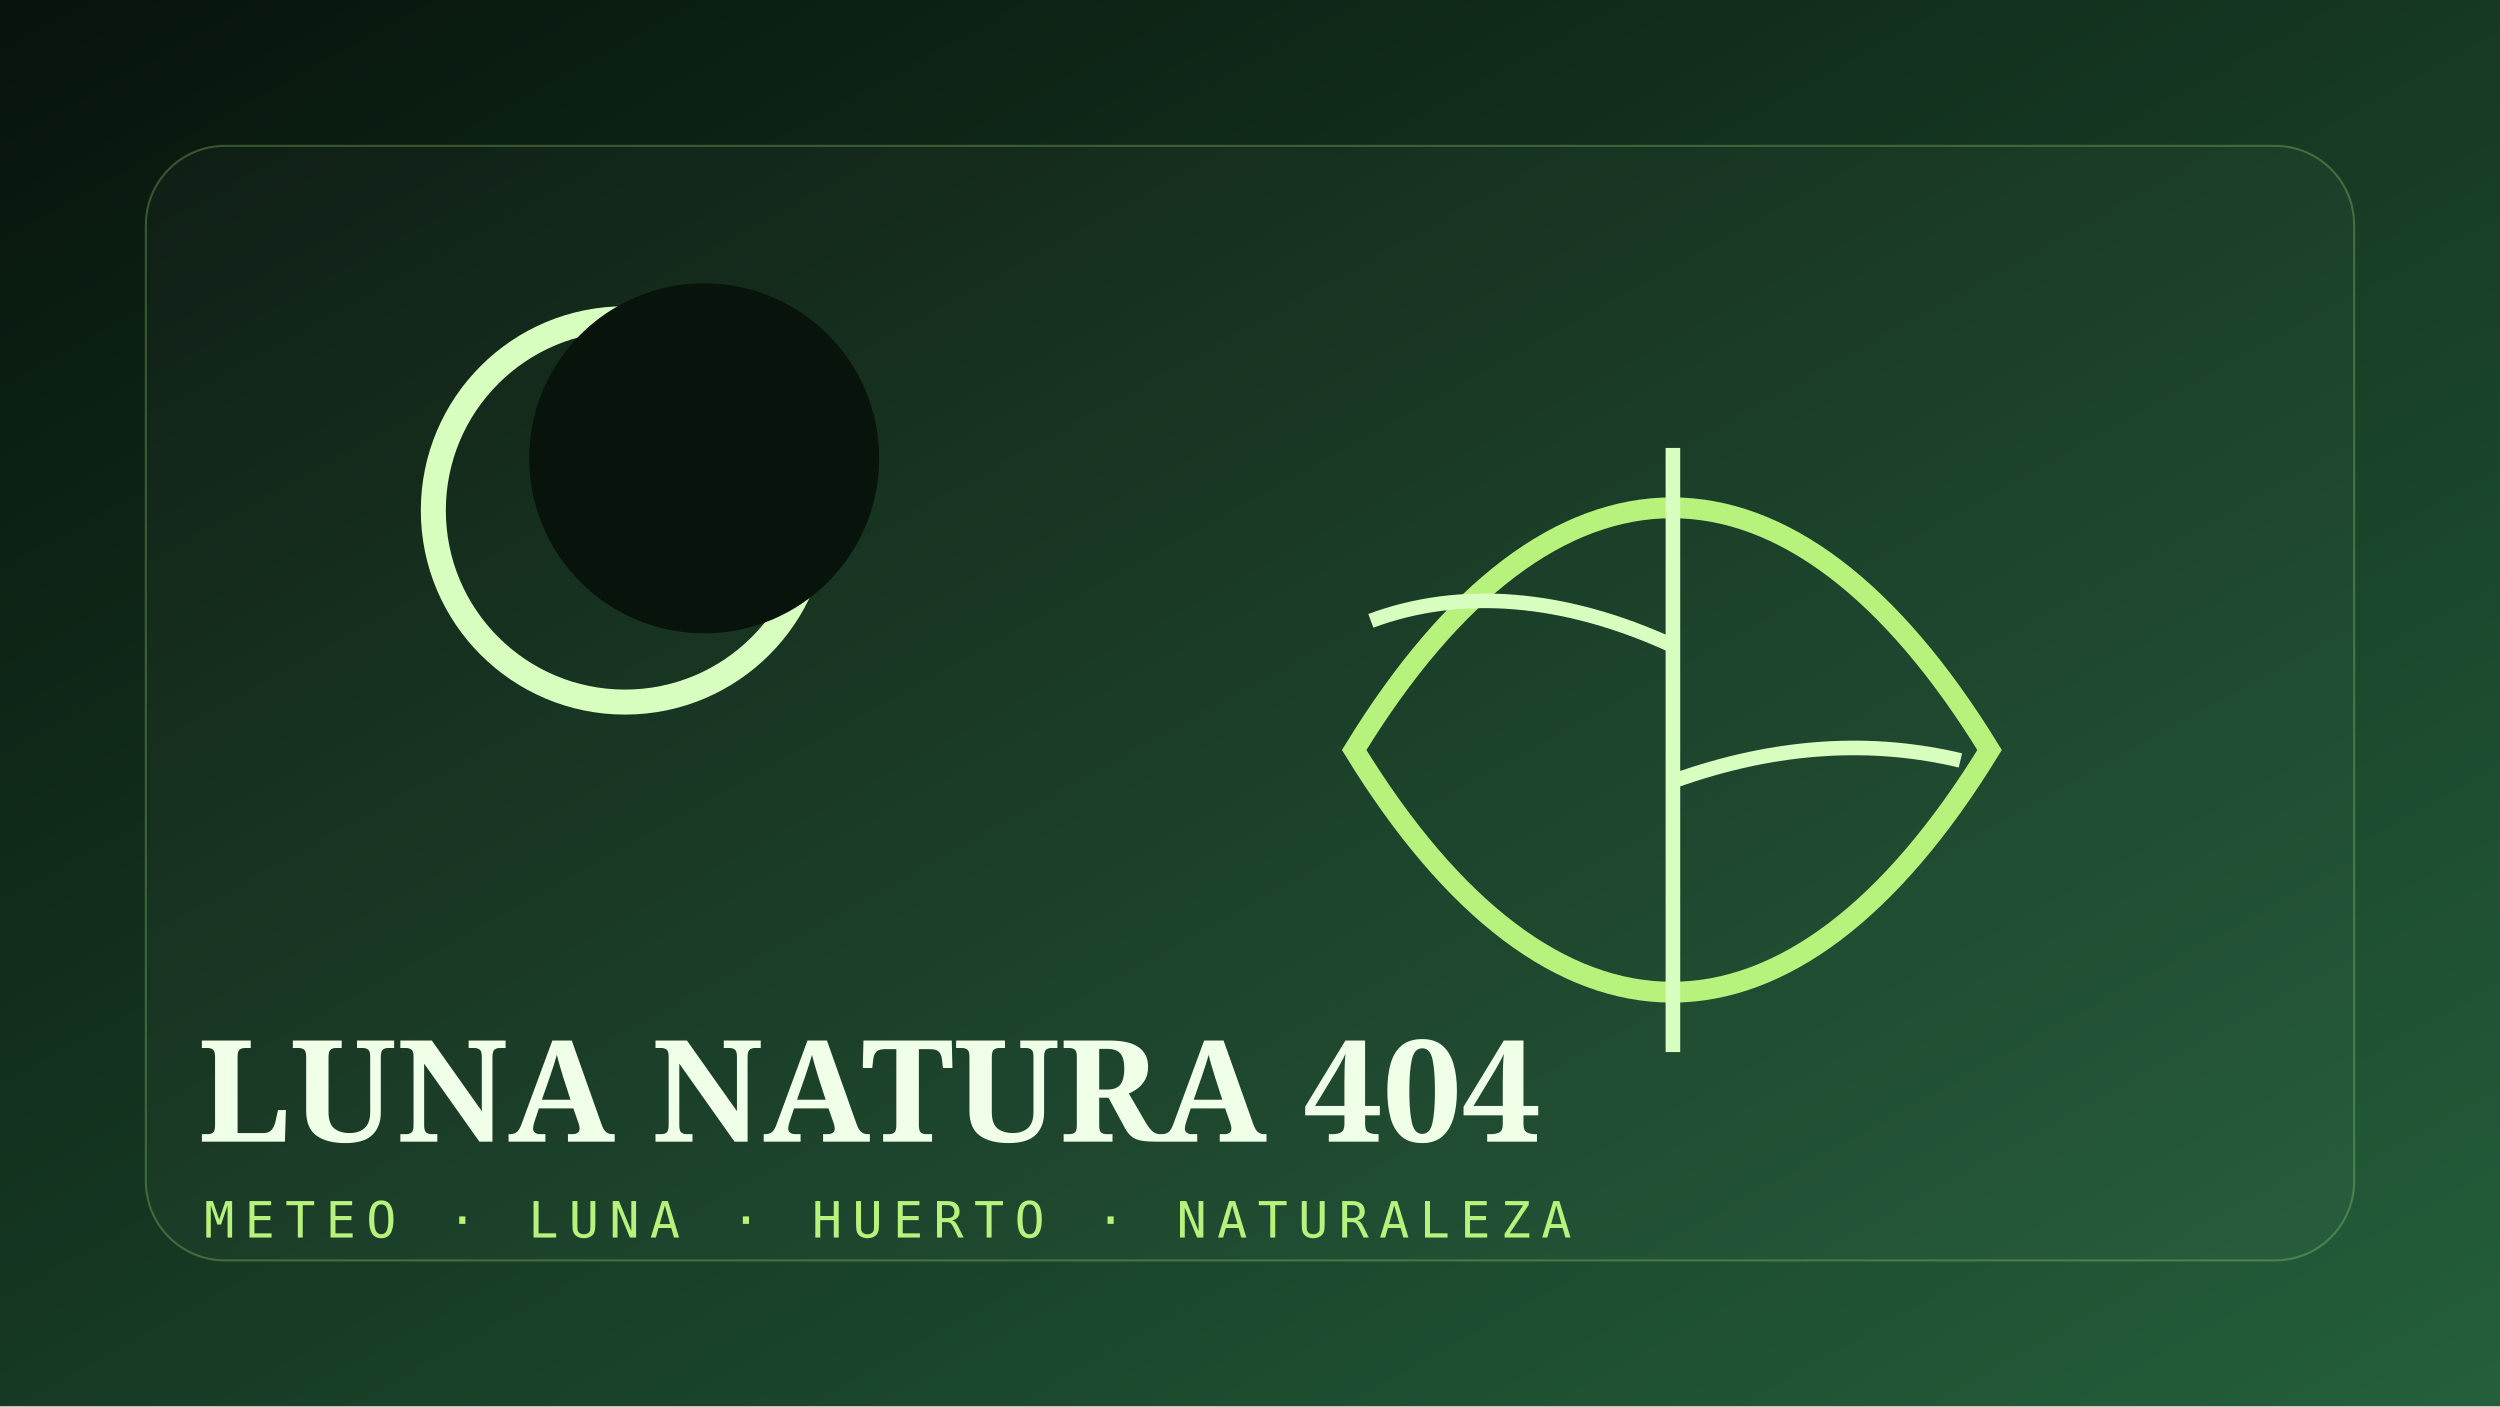
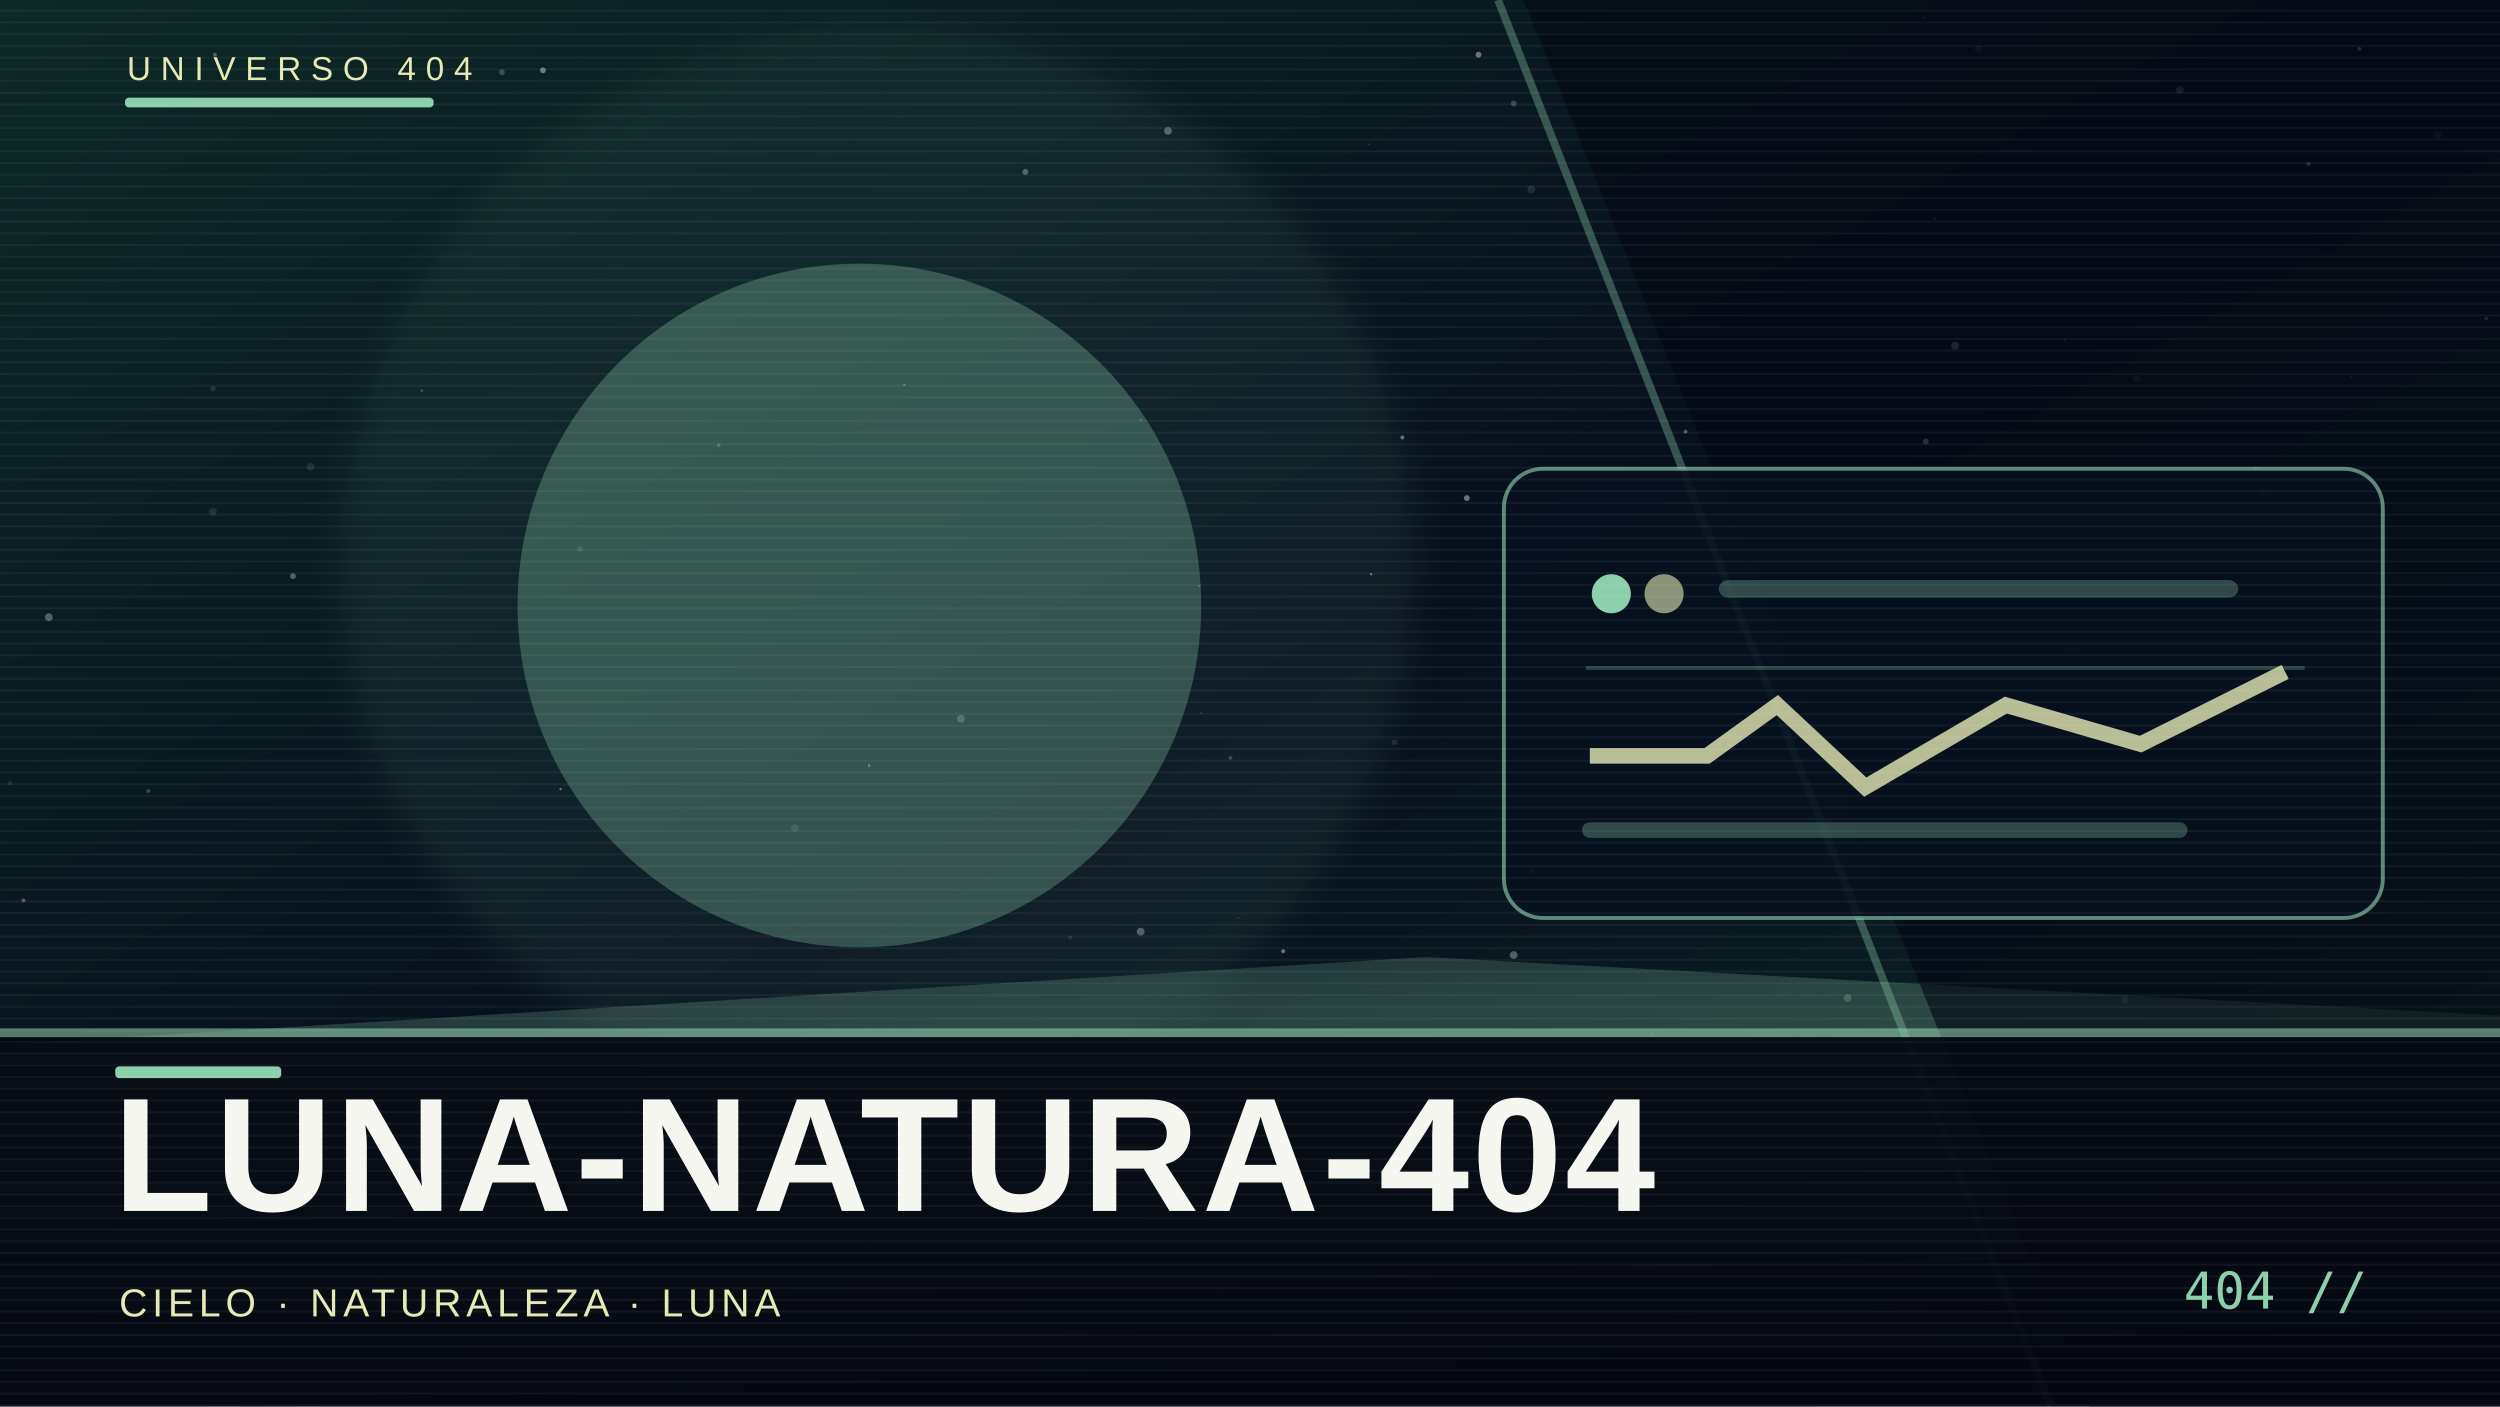
- <svg xmlns="http://www.w3.org/2000/svg" viewBox="0 0 1200 675">
+ <svg xmlns="http://www.w3.org/2000/svg" viewBox="0 0 1280 720" role="img" aria-label="Carátula artística premium de LUNA-NATURA-404">
  <defs>
-     <linearGradient id="g" x2="1" y2="1">
-       <stop stop-color="#07130b" />
-       <stop offset="1" stop-color="#245f3b" />
+     <linearGradient id="bg" x2="1" y2="1">
+       <stop stop-color="#0d2826" />
+       <stop offset=".5" stop-color="#07101d" />
+       <stop offset="1" stop-color="#0d2826" />
    </linearGradient>
+     <radialGradient id="orb">
+       <stop stop-color="#8ccfad" />
+       <stop offset=".45" stop-color="#0d2826" />
+       <stop offset="1" stop-color="#020810" />
+     </radialGradient>
+     <linearGradient id="floor" x2=".2" y2="1">
+       <stop stop-color="#8ccfad" stop-opacity=".12" />
+       <stop offset="1" stop-color="#020408" />
+     </linearGradient>
+     <filter id="glow">
+       <feGaussianBlur stdDeviation="8" />
+     </filter>
+     <pattern id="lines" width="6" height="6" patternUnits="userSpaceOnUse">
+       <path d="M0 5.5H6" stroke="#fff" opacity=".05" />
+     </pattern>
  </defs>
-   <rect width="1200" height="675" fill="url(#g)" />
-   <rect x="70" y="70" width="1060" height="535" rx="38" fill="#ffffff06" stroke="#b7f27d44" />
-   <circle cx="300" cy="245" r="92" fill="none" stroke="#d8ffc0" stroke-width="12" />
-   <circle cx="338" cy="220" r="84" fill="#07130b" />
-   <path d="M650 360c95-155 210-155 305 0-95 155-210 155-305 0Z" fill="none" stroke="#b7f27d" stroke-width="10" />
-   <path d="M803 215v290M803 310c-52-24-102-28-145-12M803 375c50-18 96-20 138-10" fill="none" stroke="#d8ffc0" stroke-width="7" />
-   <text x="95" y="548" fill="#f0ffe8" font-family="Georgia,serif" font-size="68" font-weight="700">LUNA NATURA 404</text>
-   <text x="98" y="594" fill="#b7f27d" font-family="monospace" font-size="24" letter-spacing="5">METEO · LUNA · HUERTO · NATURALEZA</text>
+   <rect width="1280" height="720" fill="url(#bg)" />
+   <circle cx="790" cy="603" r="2" fill="#fff" opacity=".2" />
+   <circle cx="297" cy="281" r="1.5" fill="#fff" opacity=".1" />
+   <circle cx="257" cy="37" r="1.5" fill="#fff" opacity=".2" />
+   <circle cx="93" cy="52" r="1" fill="#fff" opacity=".2" />
+   <circle cx="1007" cy="283" r="1" fill="#fff" opacity=".3" />
+   <circle cx="5" cy="401" r="1" fill="#fff" opacity=".1" />
+   <circle cx="501" cy="622" r="1.5" fill="#fff" opacity=".2" />
+   <circle cx="1208" cy="25" r="1" fill="#fff" opacity=".4" />
+   <circle cx="989" cy="561" r="0.6" fill="#fff" opacity=".2" />
+   <circle cx="548" cy="480" r="1" fill="#fff" opacity=".1" />
+   <circle cx="701" cy="74" r="0.6" fill="#fff" opacity=".1" />
+   <circle cx="311" cy="637" r="2" fill="#fff" opacity=".2" />
+   <circle cx="615" cy="365" r="0.6" fill="#fff" opacity=".1" />
+   <circle cx="915" cy="662" r="2" fill="#fff" opacity=".2" />
+   <circle cx="714" cy="380" r="1.5" fill="#fff" opacity=".1" />
+   <circle cx="368" cy="228" r="1" fill="#fff" opacity=".2" />
+   <circle cx="216" cy="665" r="0.6" fill="#fff" opacity=".1" />
+   <circle cx="626" cy="662" r="1" fill="#fff" opacity=".3" />
+   <circle cx="757" cy="28" r="1.5" fill="#fff" opacity=".4" />
+   <circle cx="986" cy="226" r="1.5" fill="#fff" opacity=".4" />
+   <circle cx="1094" cy="194" r="2" fill="#fff" opacity=".1" />
+   <circle cx="1182" cy="84" r="1" fill="#fff" opacity=".4" />
+   <circle cx="1205" cy="629" r="1.5" fill="#fff" opacity=".2" />
+   <circle cx="784" cy="97" r="2" fill="#fff" opacity=".1" />
+   <circle cx="584" cy="215" r="0.6" fill="#fff" opacity=".2" />
+   <circle cx="1151" cy="665" r="1.5" fill="#fff" opacity=".1" />
+   <circle cx="946" cy="511" r="2" fill="#fff" opacity=".2" />
+   <circle cx="718" cy="224" r="1" fill="#fff" opacity=".4" />
+   <circle cx="1248" cy="69" r="2" fill="#fff" opacity=".1" />
+   <circle cx="1184" cy="696" r="0.6" fill="#fff" opacity=".1" />
+   <circle cx="150" cy="295" r="1.5" fill="#fff" opacity=".3" />
+   <circle cx="863" cy="221" r="1" fill="#fff" opacity=".3" />
+   <circle cx="1204" cy="193" r="0.6" fill="#fff" opacity=".2" />
+   <circle cx="718" cy="575" r="0.6" fill="#fff" opacity=".2" />
+   <circle cx="287" cy="404" r="0.6" fill="#fff" opacity=".4" />
+   <circle cx="339" cy="619" r="0.6" fill="#fff" opacity=".1" />
+   <circle cx="657" cy="487" r="1" fill="#fff" opacity=".4" />
+   <circle cx="194" cy="655" r="2" fill="#fff" opacity=".3" />
+   <circle cx="630" cy="388" r="1" fill="#fff" opacity=".2" />
+   <circle cx="1155" cy="240" r="1" fill="#fff" opacity=".3" />
+   <circle cx="39" cy="665" r="2" fill="#fff" opacity=".1" />
+   <circle cx="1057" cy="174" r="0.6" fill="#fff" opacity=".2" />
+   <circle cx="216" cy="200" r="0.6" fill="#fff" opacity=".3" />
+   <circle cx="110" cy="28" r="1" fill="#fff" opacity=".3" />
+   <circle cx="410" cy="669" r="1" fill="#fff" opacity=".4" />
+   <circle cx="25" cy="316" r="2" fill="#fff" opacity=".3" />
+   <circle cx="278" cy="36" r="1.5" fill="#fff" opacity=".4" />
+   <circle cx="159" cy="239" r="2" fill="#fff" opacity=".1" />
+   <circle cx="358" cy="599" r="2" fill="#fff" opacity=".3" />
+   <circle cx="1106" cy="244" r="0.6" fill="#fff" opacity=".4" />
+   <circle cx="1163" cy="543" r="1.5" fill="#fff" opacity=".2" />
+   <circle cx="614" cy="300" r="0.6" fill="#fff" opacity=".2" />
+   <circle cx="117" cy="652" r="1" fill="#fff" opacity=".2" />
+   <circle cx="598" cy="67" r="2" fill="#fff" opacity=".3" />
+   <circle cx="985" cy="9" r="0.6" fill="#fff" opacity=".2" />
+   <circle cx="1240" cy="576" r="1.5" fill="#fff" opacity=".1" />
+   <circle cx="1001" cy="177" r="2" fill="#fff" opacity=".3" />
+   <circle cx="76" cy="405" r="1" fill="#fff" opacity=".2" />
+   <circle cx="1273" cy="163" r="1" fill="#fff" opacity=".3" />
+   <circle cx="1064" cy="414" r="1" fill="#fff" opacity=".1" />
+   <circle cx="784" cy="446" r="1.5" fill="#fff" opacity=".3" />
+   <circle cx="444" cy="638" r="1.5" fill="#fff" opacity=".2" />
+   <circle cx="634" cy="470" r="0.6" fill="#fff" opacity=".1" />
+   <circle cx="445" cy="392" r="0.6" fill="#fff" opacity=".4" />
+   <circle cx="525" cy="88" r="1.5" fill="#fff" opacity=".3" />
+   <circle cx="407" cy="424" r="2" fill="#fff" opacity=".1" />
+   <circle cx="775" cy="53" r="1.5" fill="#fff" opacity=".2" />
+   <circle cx="751" cy="255" r="1.5" fill="#fff" opacity=".4" />
+   <circle cx="928" cy="612" r="1.5" fill="#fff" opacity=".1" />
+   <circle cx="1116" cy="46" r="2" fill="#fff" opacity=".2" />
+   <circle cx="775" cy="489" r="2" fill="#fff" opacity=".3" />
+   <circle cx="1061" cy="333" r="1.5" fill="#fff" opacity=".2" />
+   <circle cx="815" cy="421" r="0.6" fill="#fff" opacity=".1" />
+   <circle cx="611" cy="614" r="1" fill="#fff" opacity=".3" />
+   <circle cx="1158" cy="252" r="2" fill="#fff" opacity=".2" />
+   <circle cx="109" cy="262" r="2" fill="#fff" opacity=".1" />
+   <circle cx="867" cy="541" r="0.6" fill="#fff" opacity=".4" />
+   <circle cx="12" cy="461" r="1" fill="#fff" opacity=".3" />
+   <circle cx="463" cy="197" r="0.6" fill="#fff" opacity=".3" />
+   <circle cx="1013" cy="25" r="2" fill="#fff" opacity=".1" />
+   <circle cx="492" cy="368" r="2" fill="#fff" opacity=".2" />
+   <circle cx="846" cy="530" r="1.5" fill="#fff" opacity=".1" />
+   <circle cx="438" cy="692" r="0.6" fill="#fff" opacity=".3" />
+   <circle cx="109" cy="199" r="1.5" fill="#fff" opacity=".1" />
+   <circle cx="991" cy="112" r="0.6" fill="#fff" opacity=".2" />
+   <circle cx="665" cy="546" r="0.6" fill="#fff" opacity=".4" />
+   <circle cx="321" cy="568" r="2" fill="#fff" opacity=".2" />
+   <circle cx="1088" cy="512" r="2" fill="#fff" opacity=".2" />
+   <circle cx="584" cy="477" r="2" fill="#fff" opacity=".3" />
+   <circle cx="702" cy="294" r="0.6" fill="#fff" opacity=".4" />
+   <circle cx="450" cy="290" r="275" fill="#8ccfad" opacity=".07" filter="url(#glow)" />
+   <path d="M0 535L730 490L1280 520V720H0Z" fill="url(#floor)" />
+   <g>
+     <circle cx="440" cy="310" r="175" fill="#8ccfad" opacity=".3" />
+   </g>
+   <path d="M780 0L1280 0V720H1070Z" fill="#030713" opacity=".65" />
+   <path d="M767 0L1050 720" stroke="#8ccfad" stroke-width="4" opacity=".35" />
+   <rect x="64" y="50" width="158" height="5" rx="2" fill="#8ccfad" />
+   <text x="65" y="41" font-family="Arial,sans-serif" font-size="17" letter-spacing="5" fill="#e5e9b4">UNIVERSO 404</text>
+   <g transform="translate(770 240)">
+     <rect width="450" height="230" rx="20" fill="#07111e" opacity=".91" stroke="#8ccfad" stroke-opacity=".7" stroke-width="2" />
+     <circle cx="55" cy="64" r="10" fill="#8ccfad" />
+     <circle cx="82" cy="64" r="10" fill="#e5e9b4" opacity=".6" />
+     <rect x="110" y="57" width="266" height="9" rx="5" fill="#8ccfad" opacity=".3" />
+     <path d="M42 102H410" stroke="#8ccfad" stroke-opacity=".27" stroke-width="2" />
+     <path d="M44 147h60l36 -26l45 42l72 -42l69 20l74 -37" stroke="#e5e9b4" stroke-width="8" fill="none" opacity=".8" />
+     <path d="M44 185h302" stroke="#8ccfad" stroke-opacity=".3" stroke-width="8" stroke-linecap="round" />
+   </g>
+   <path d="M0 529H1280" stroke="#8ccfad" stroke-opacity=".55" stroke-width="5" />
+   <rect y="531" width="1280" height="189" fill="#050912" opacity=".94" />
+   <rect x="59" y="546" width="85" height="6" fill="#8ccfad" rx="2" />
+   <text x="58" y="620" font-family="Arial,DejaVu Sans,sans-serif" font-size="83" font-weight="900" fill="#f6f6f1" letter-spacing="1.5">LUNA-NATURA-404</text>
+   <text x="61" y="674" font-family="Arial,DejaVu Sans,sans-serif" font-size="20" font-weight="500" fill="#e5e9b4" letter-spacing="2.5">CIELO · NATURALEZA · LUNA</text>
+   <text x="1212" y="670" text-anchor="end" font-family="monospace" font-size="26" fill="#8ccfad">404 //</text>
+   <rect width="1280" height="720" fill="url(#lines)" />
</svg>
